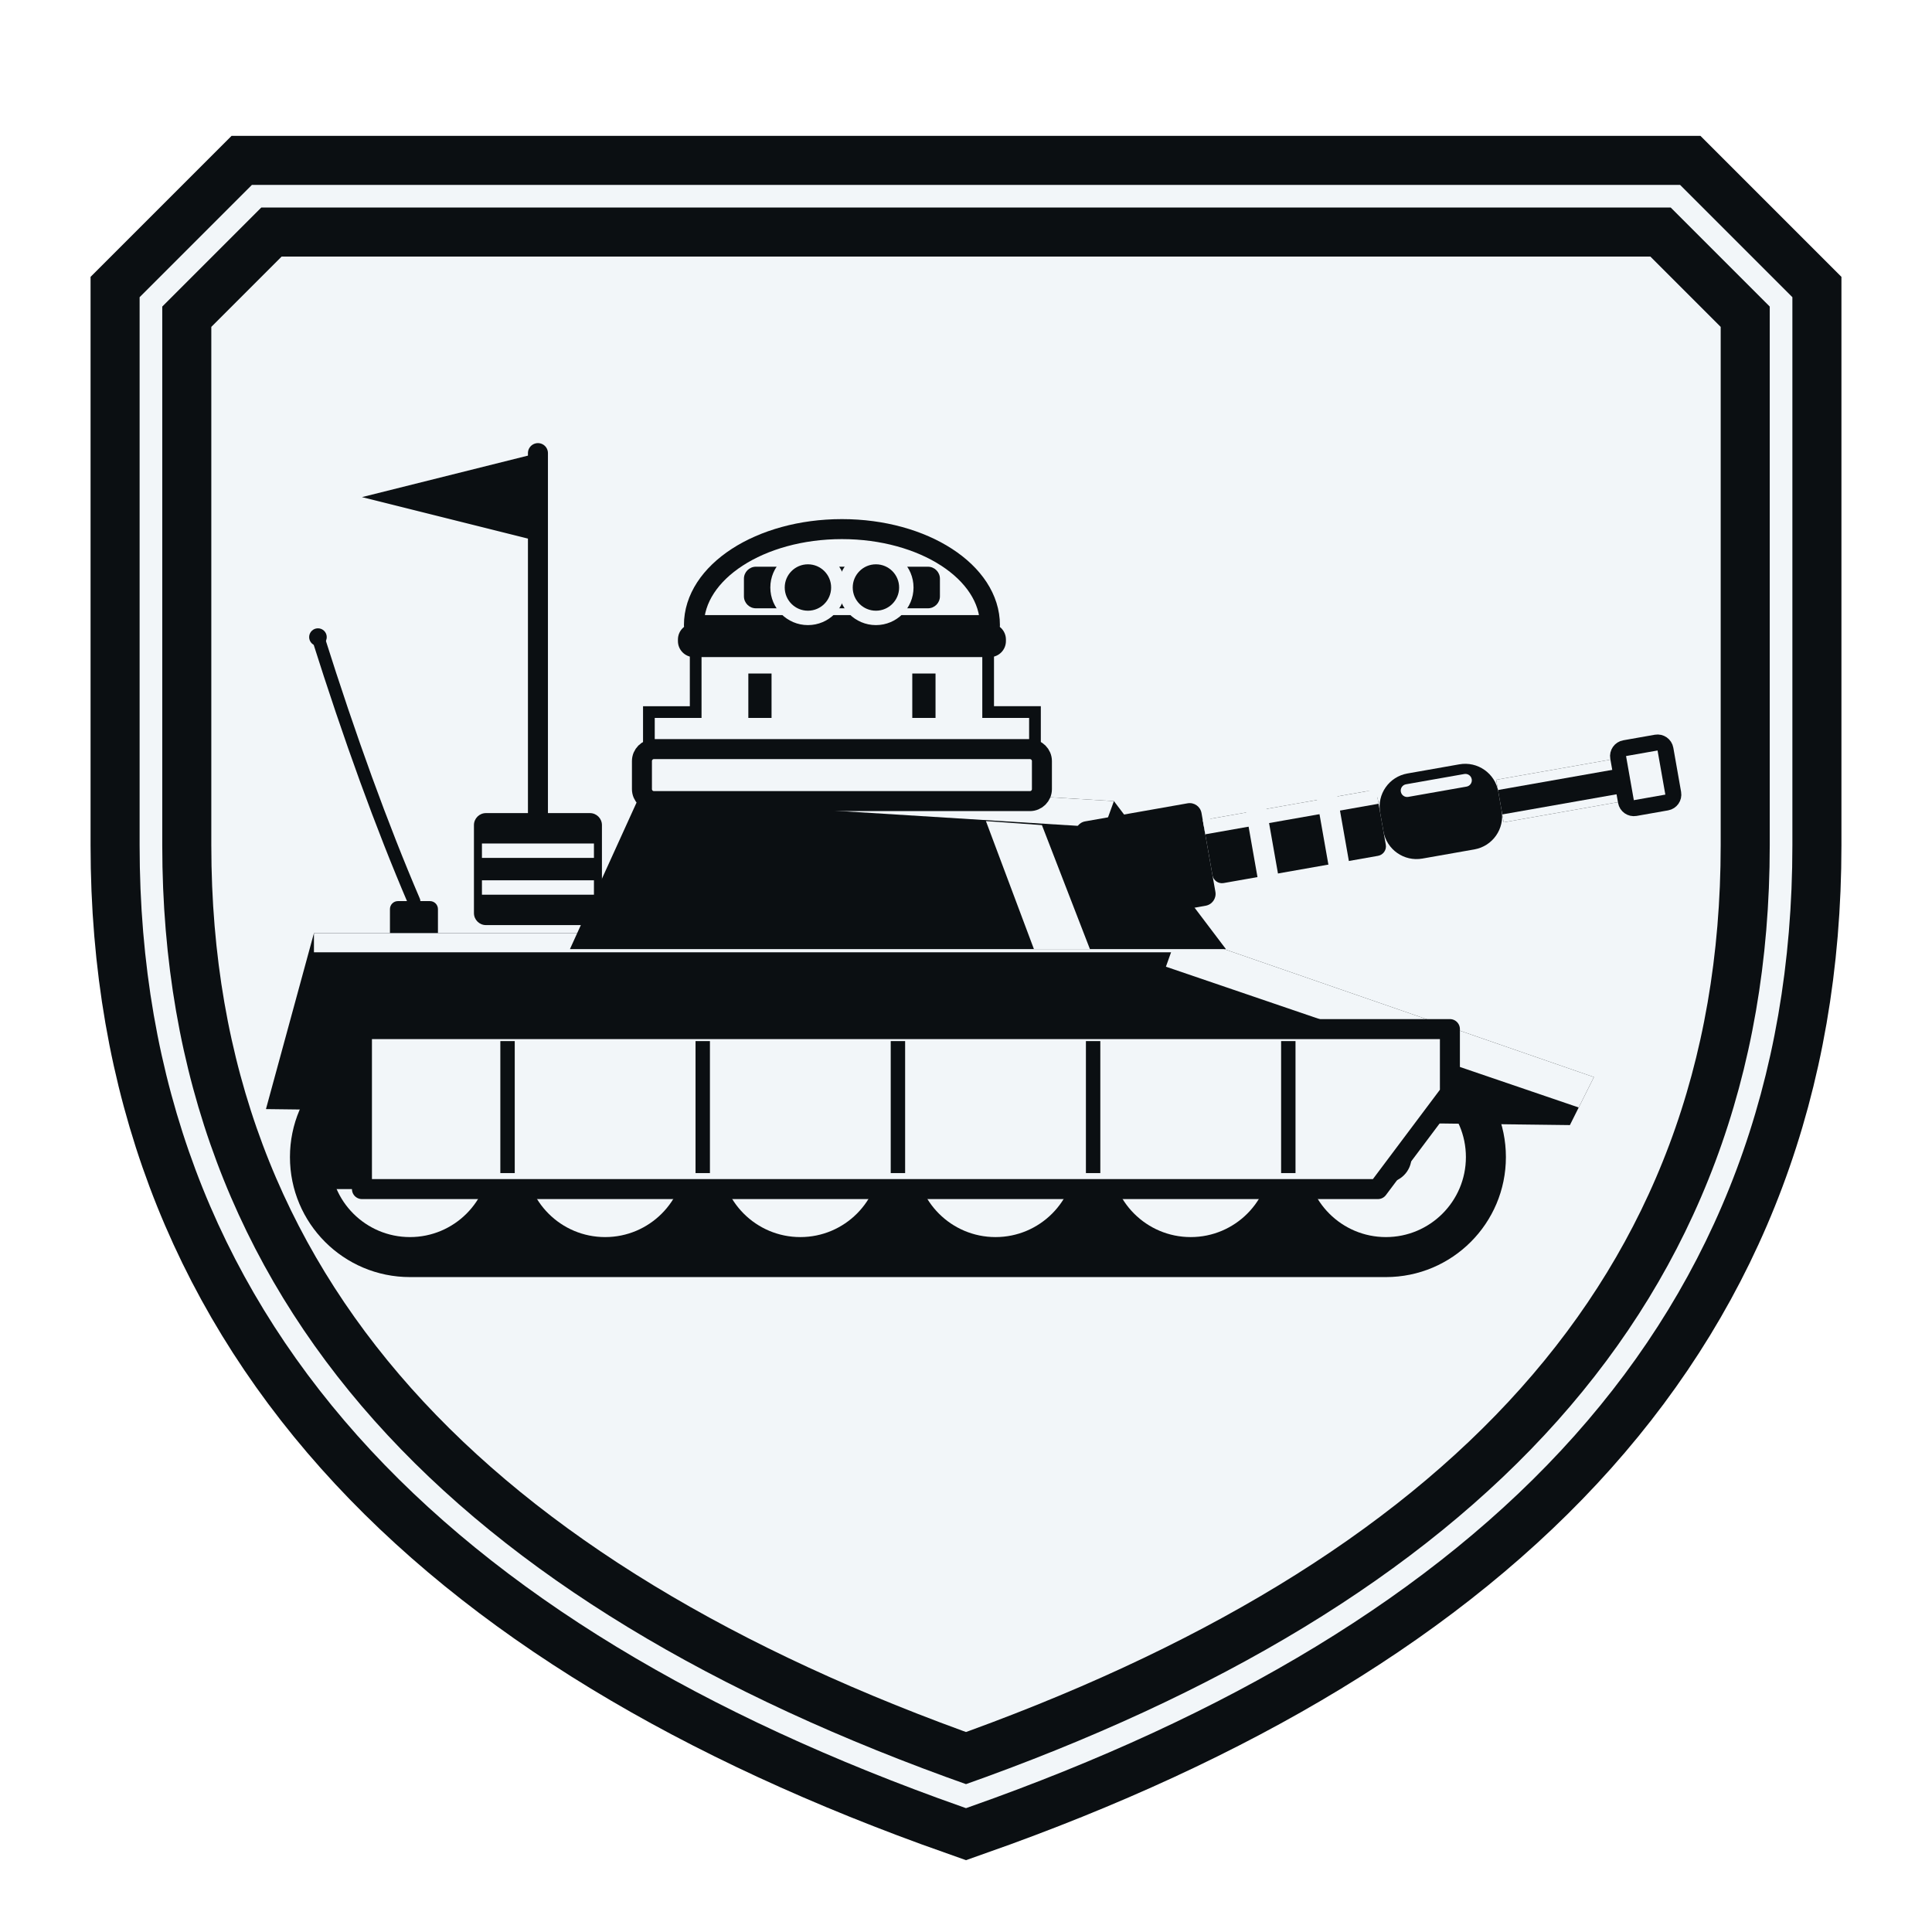
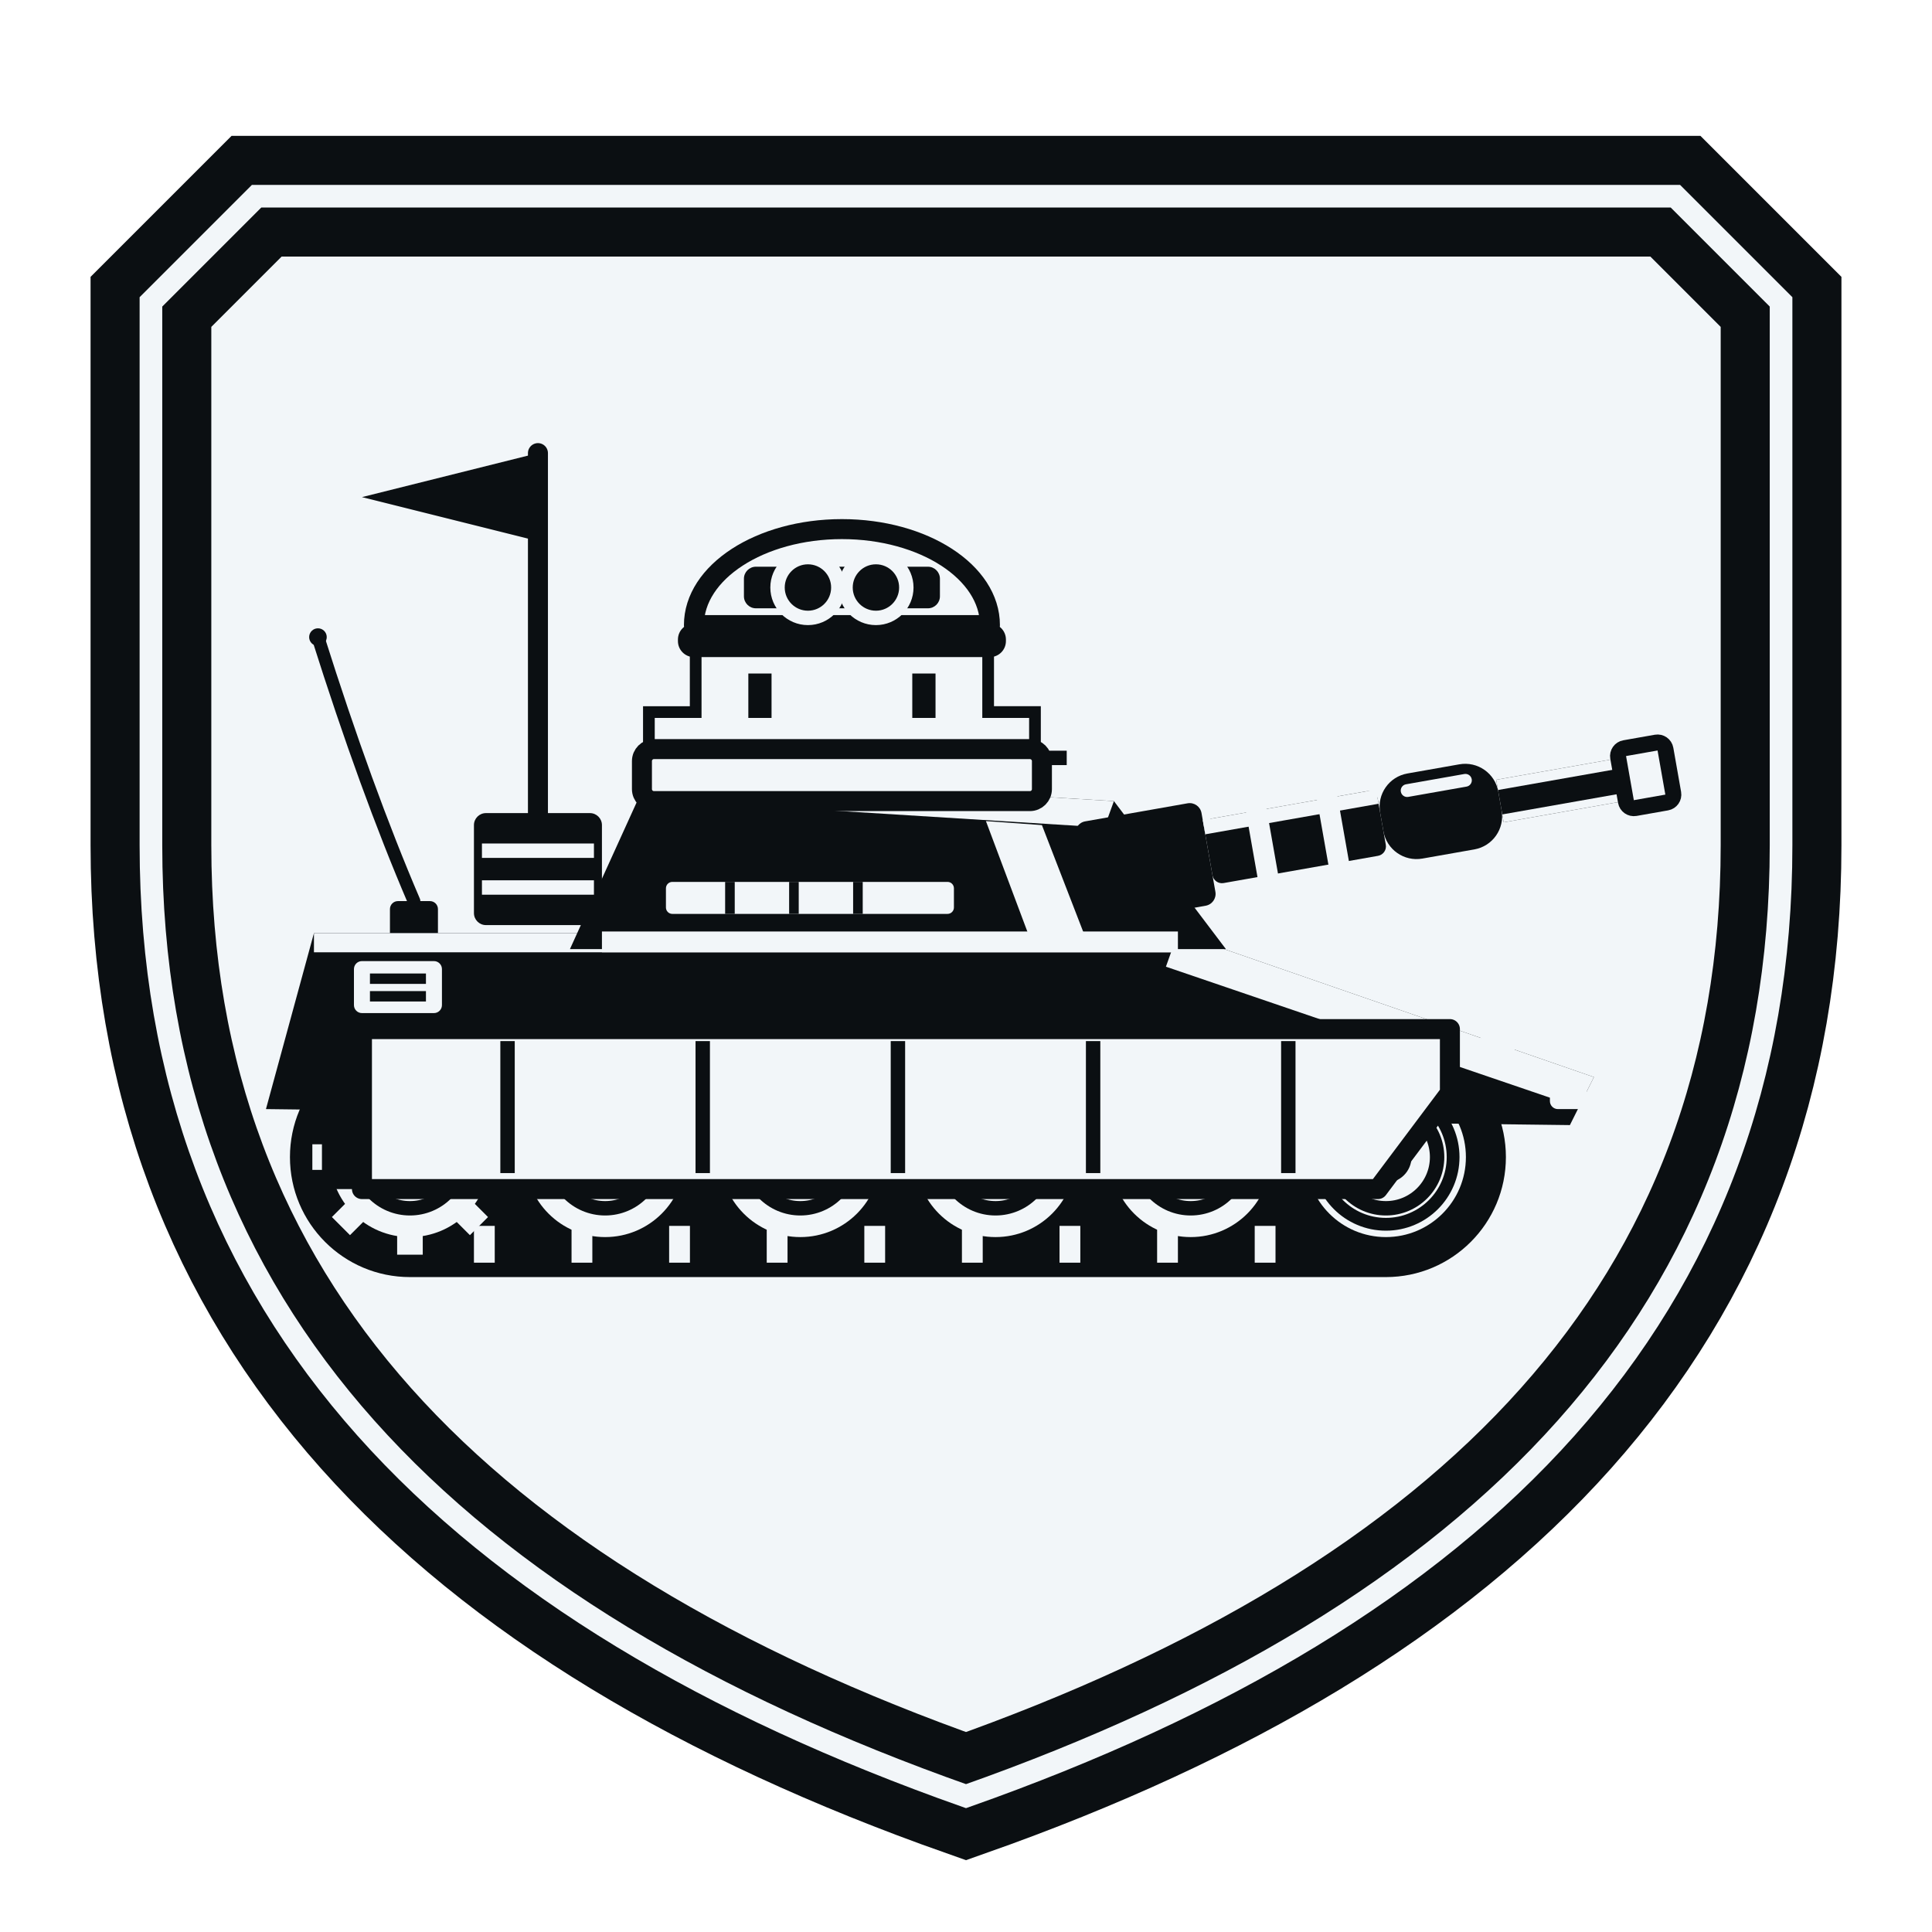
<svg xmlns="http://www.w3.org/2000/svg" viewBox="0 0 256 256" role="img" aria-label="Claude of Tanks — unit crest: Claude Code commander in a tank">
  <defs>
    <clipPath id="cotHatchClipBW">
      <rect x="70" y="29" width="68" height="44" />
    </clipPath>
  </defs>
  <path d="M34 26 H222 L236 40 V112 C236 174 196 214 128 238 C60 214 20 174 20 112 V40 Z" fill="#f2f6f9" stroke="#0b0f12" stroke-width="16" stroke-linejoin="miter" />
  <path d="M34 26 H222 L236 40 V112 C236 174 196 214 128 238 C60 214 20 174 20 112 V40 Z" fill="none" stroke="#f2f6f9" stroke-width="3" />
  <g transform="translate(-0.8 24) scale(1.06)">
    <rect x="49.5" y="90" width="6" height="5" rx="1" fill="#0b0f12" />
    <path d="M52.5 90 Q46.5 76 40.5 57" stroke="#0b0f12" stroke-width="1.6" stroke-linecap="round" fill="none" />
    <circle cx="40.5" cy="57" r="1.1" fill="#0b0f12" />
    <path d="M68 84V34" stroke="#0b0f12" stroke-width="2.5" stroke-linecap="round" fill="none" />
    <path d="M68 34 46 39.5 68 45Z" fill="#0b0f12" />
    <path d="M52 107h122a15 15 0 0 1 0 30H52a15 15 0 0 1 0-30Z" fill="#0b0f12" />
    <g fill="#f2f6f9">
      <circle cx="52" cy="122" r="10" />
      <circle cx="76.4" cy="122" r="10" />
      <circle cx="100.8" cy="122" r="10" />
      <circle cx="125.2" cy="122" r="10" />
      <circle cx="149.6" cy="122" r="10" />
      <circle cx="174" cy="122" r="10" />
    </g>
    <g fill="#0b0f12">
      <circle cx="52" cy="122" r="3.2" />
      <circle cx="76.4" cy="122" r="3.2" />
      <circle cx="100.8" cy="122" r="3.2" />
      <circle cx="125.2" cy="122" r="3.2" />
      <circle cx="149.6" cy="122" r="3.2" />
      <circle cx="174" cy="122" r="3.2" />
    </g>
+     <g fill="none" stroke="#0b0f12" stroke-width="1.8">
+       <circle cx="52" cy="122" r="6.4" />
+       <circle cx="76.4" cy="122" r="6.4" />
+       <circle cx="100.8" cy="122" r="6.4" />
+       <circle cx="125.2" cy="122" r="6.4" />
+       <circle cx="149.6" cy="122" r="6.4" />
+       <circle cx="174" cy="122" r="6.4" />
+     </g>
+     <g fill="#f2f6f9">
+       <rect x="50.4" y="109.8" width="3.2" height="3.4" transform="rotate(0 52 122)" />
+       <rect x="50.4" y="109.8" width="3.2" height="3.4" transform="rotate(45 52 122)" />
+       <rect x="50.4" y="109.8" width="3.2" height="3.4" transform="rotate(90 52 122)" />
+       <rect x="50.4" y="109.8" width="3.2" height="3.4" transform="rotate(135 52 122)" />
+       <rect x="50.4" y="109.8" width="3.2" height="3.4" transform="rotate(180 52 122)" />
+       <rect x="50.4" y="109.8" width="3.2" height="3.4" transform="rotate(225 52 122)" />
+       <rect x="50.4" y="109.8" width="3.2" height="3.4" transform="rotate(270 52 122)" />
+       <rect x="50.4" y="109.8" width="3.2" height="3.4" transform="rotate(315 52 122)" />
+     </g>
+     <circle cx="174" cy="122" r="8.4" fill="none" stroke="#0b0f12" stroke-width="1.6" />
+     <g fill="#f2f6f9">
+       <rect x="60.0" y="130.6" width="2.6" height="4.6" />
+       <rect x="72.2" y="130.6" width="2.6" height="4.6" />
+       <rect x="84.4" y="130.6" width="2.6" height="4.6" />
+       <rect x="96.6" y="130.6" width="2.6" height="4.6" />
+       <rect x="108.8" y="130.6" width="2.6" height="4.6" />
+       <rect x="121.0" y="130.6" width="2.6" height="4.6" />
+       <rect x="133.2" y="130.6" width="2.6" height="4.6" />
+       <rect x="145.4" y="130.6" width="2.6" height="4.6" />
+       <rect x="157.6" y="130.6" width="2.6" height="4.6" />
+     </g>
    <path d="M34 116 40 94h108l52 18-3 6Z" fill="#0b0f12" />
    <path d="M148 94l52 18-1.9 3.8-51.6-17.6Z" fill="#f2f6f9" />
    <rect x="40" y="94" width="108" height="2.4" fill="#f2f6f9" />
+     <rect x="45" y="97.5" width="11" height="6.5" rx="1" fill="#f2f6f9" />
+     <path d="M47 99.7h7M47 101.9h7" stroke="#0b0f12" stroke-width="1.3" />
+     <rect x="185.5" y="107" width="4.6" height="3.4" rx="0.8" fill="#f2f6f9" />
+     <rect x="194.5" y="112.6" width="4.6" height="3.4" rx="1" fill="#f2f6f9" />
    <path d="M46 106h136v8l-9 12H46Z" fill="#f2f6f9" stroke="#0b0f12" stroke-width="2.5" stroke-linejoin="round" />
    <rect x="41" y="106" width="5" height="20" fill="#0b0f12" />
    <g stroke="#0b0f12" stroke-width="1.8">
      <path d="M64.2 107.5V124M88.6 107.5V124M113 107.5V124M137.4 107.5V124M161.8 107.5V124" />
    </g>
    <rect x="60" y="79" width="16" height="14" rx="1.5" fill="#0b0f12" />
    <path d="M61 83.7h14M61 88.3h14" stroke="#f2f6f9" stroke-width="1.8" />
    <path d="M72 96 82 74l58 3.5L154 96Z" fill="#0b0f12" />
    <path d="M82 74 140 77.5 138.8 80.8 81 77.2Z" fill="#f2f6f9" />
+     <rect x="76" y="93.8" width="72" height="2.6" fill="#f2f6f9" />
+     <rect x="128" y="69.5" width="7.5" height="7.4" rx="1" fill="#f2f6f9" />
+     <rect x="129.4" y="71.2" width="4.7" height="1.8" fill="#0b0f12" />
+     <rect x="84" y="87.6" width="36" height="4" rx="0.8" fill="#f2f6f9" />
+     <path d="M92 87.6v4M100 87.6v4M108 87.6v4" stroke="#0b0f12" stroke-width="1.2" />
    <path d="M124 80l7 .5 6 15.5h-7Z" fill="#f2f6f9" />
    <rect x="91" y="60" width="30" height="12" fill="#0b0f12" />
    <g clip-path="url(#cotHatchClipBW)">
      <path clip-rule="evenodd" fill-rule="evenodd" fill="#f2f6f9" stroke="#0b0f12" stroke-width="1.5" paint-order="stroke" transform="translate(82.6 45.75) scale(1.95)" d="M20.998 10.949H24v3.102h-3v3.028h-1.487V20H18v-2.921h-1.487V20H15v-2.921H9V20H7.488v-2.921H6V20H4.487v-2.921H3V14.05H0V10.95h3V5h17.998v5.949zM6 10.949h1.488V8.102H6v2.847zm10.51 0H18V8.102h-1.49v2.847z" />
    </g>
    <rect x="81" y="71" width="50" height="6.5" rx="1.5" fill="#f2f6f9" stroke="#0b0f12" stroke-width="2.5" />
    <path d="M87.5 55.5a18.5 12 0 0 1 37 0Z" fill="#f2f6f9" stroke="#0b0f12" stroke-width="2.5" stroke-linejoin="round" />
    <rect x="85.5" y="55.3" width="41" height="4.2" rx="2" fill="#0b0f12" />
    <rect x="93.75" y="48.2" width="24.5" height="5.2" rx="1.5" fill="#0b0f12" />
    <circle cx="101.75" cy="50.8" r="3.8" fill="#0b0f12" stroke="#f2f6f9" stroke-width="1.8" />
    <circle cx="110.25" cy="50.8" r="3.8" fill="#0b0f12" stroke="#f2f6f9" stroke-width="1.8" />
    <g transform="translate(0 4) rotate(-10 140 82)">
      <rect x="136" y="75.5" width="16" height="13" rx="1.5" fill="#0b0f12" />
      <rect x="152" y="77.9" width="22" height="8.2" rx="1.2" fill="#0b0f12" />
      <rect x="152" y="77.9" width="22" height="1.8" fill="#f2f6f9" />
      <rect x="157.5" y="77.4" width="2.6" height="9.2" fill="#f2f6f9" />
      <rect x="166.5" y="77.4" width="2.6" height="9.2" fill="#f2f6f9" />
      <rect x="174" y="76.6" width="15" height="10.8" rx="4.2" fill="#0b0f12" />
      <rect x="177" y="77.9" width="9" height="1.6" rx="0.8" fill="#f2f6f9" />
      <rect x="189" y="79.3" width="15.5" height="5.4" fill="#0b0f12" />
      <rect x="189" y="79.3" width="15.5" height="1.3" fill="#f2f6f9" />
      <rect x="189" y="83.7" width="15.5" height="1" fill="#f2f6f9" />
      <rect x="204.5" y="78.2" width="6" height="7.6" rx="1" fill="#f2f6f9" stroke="#0b0f12" stroke-width="2" />
    </g>
  </g>
</svg>
